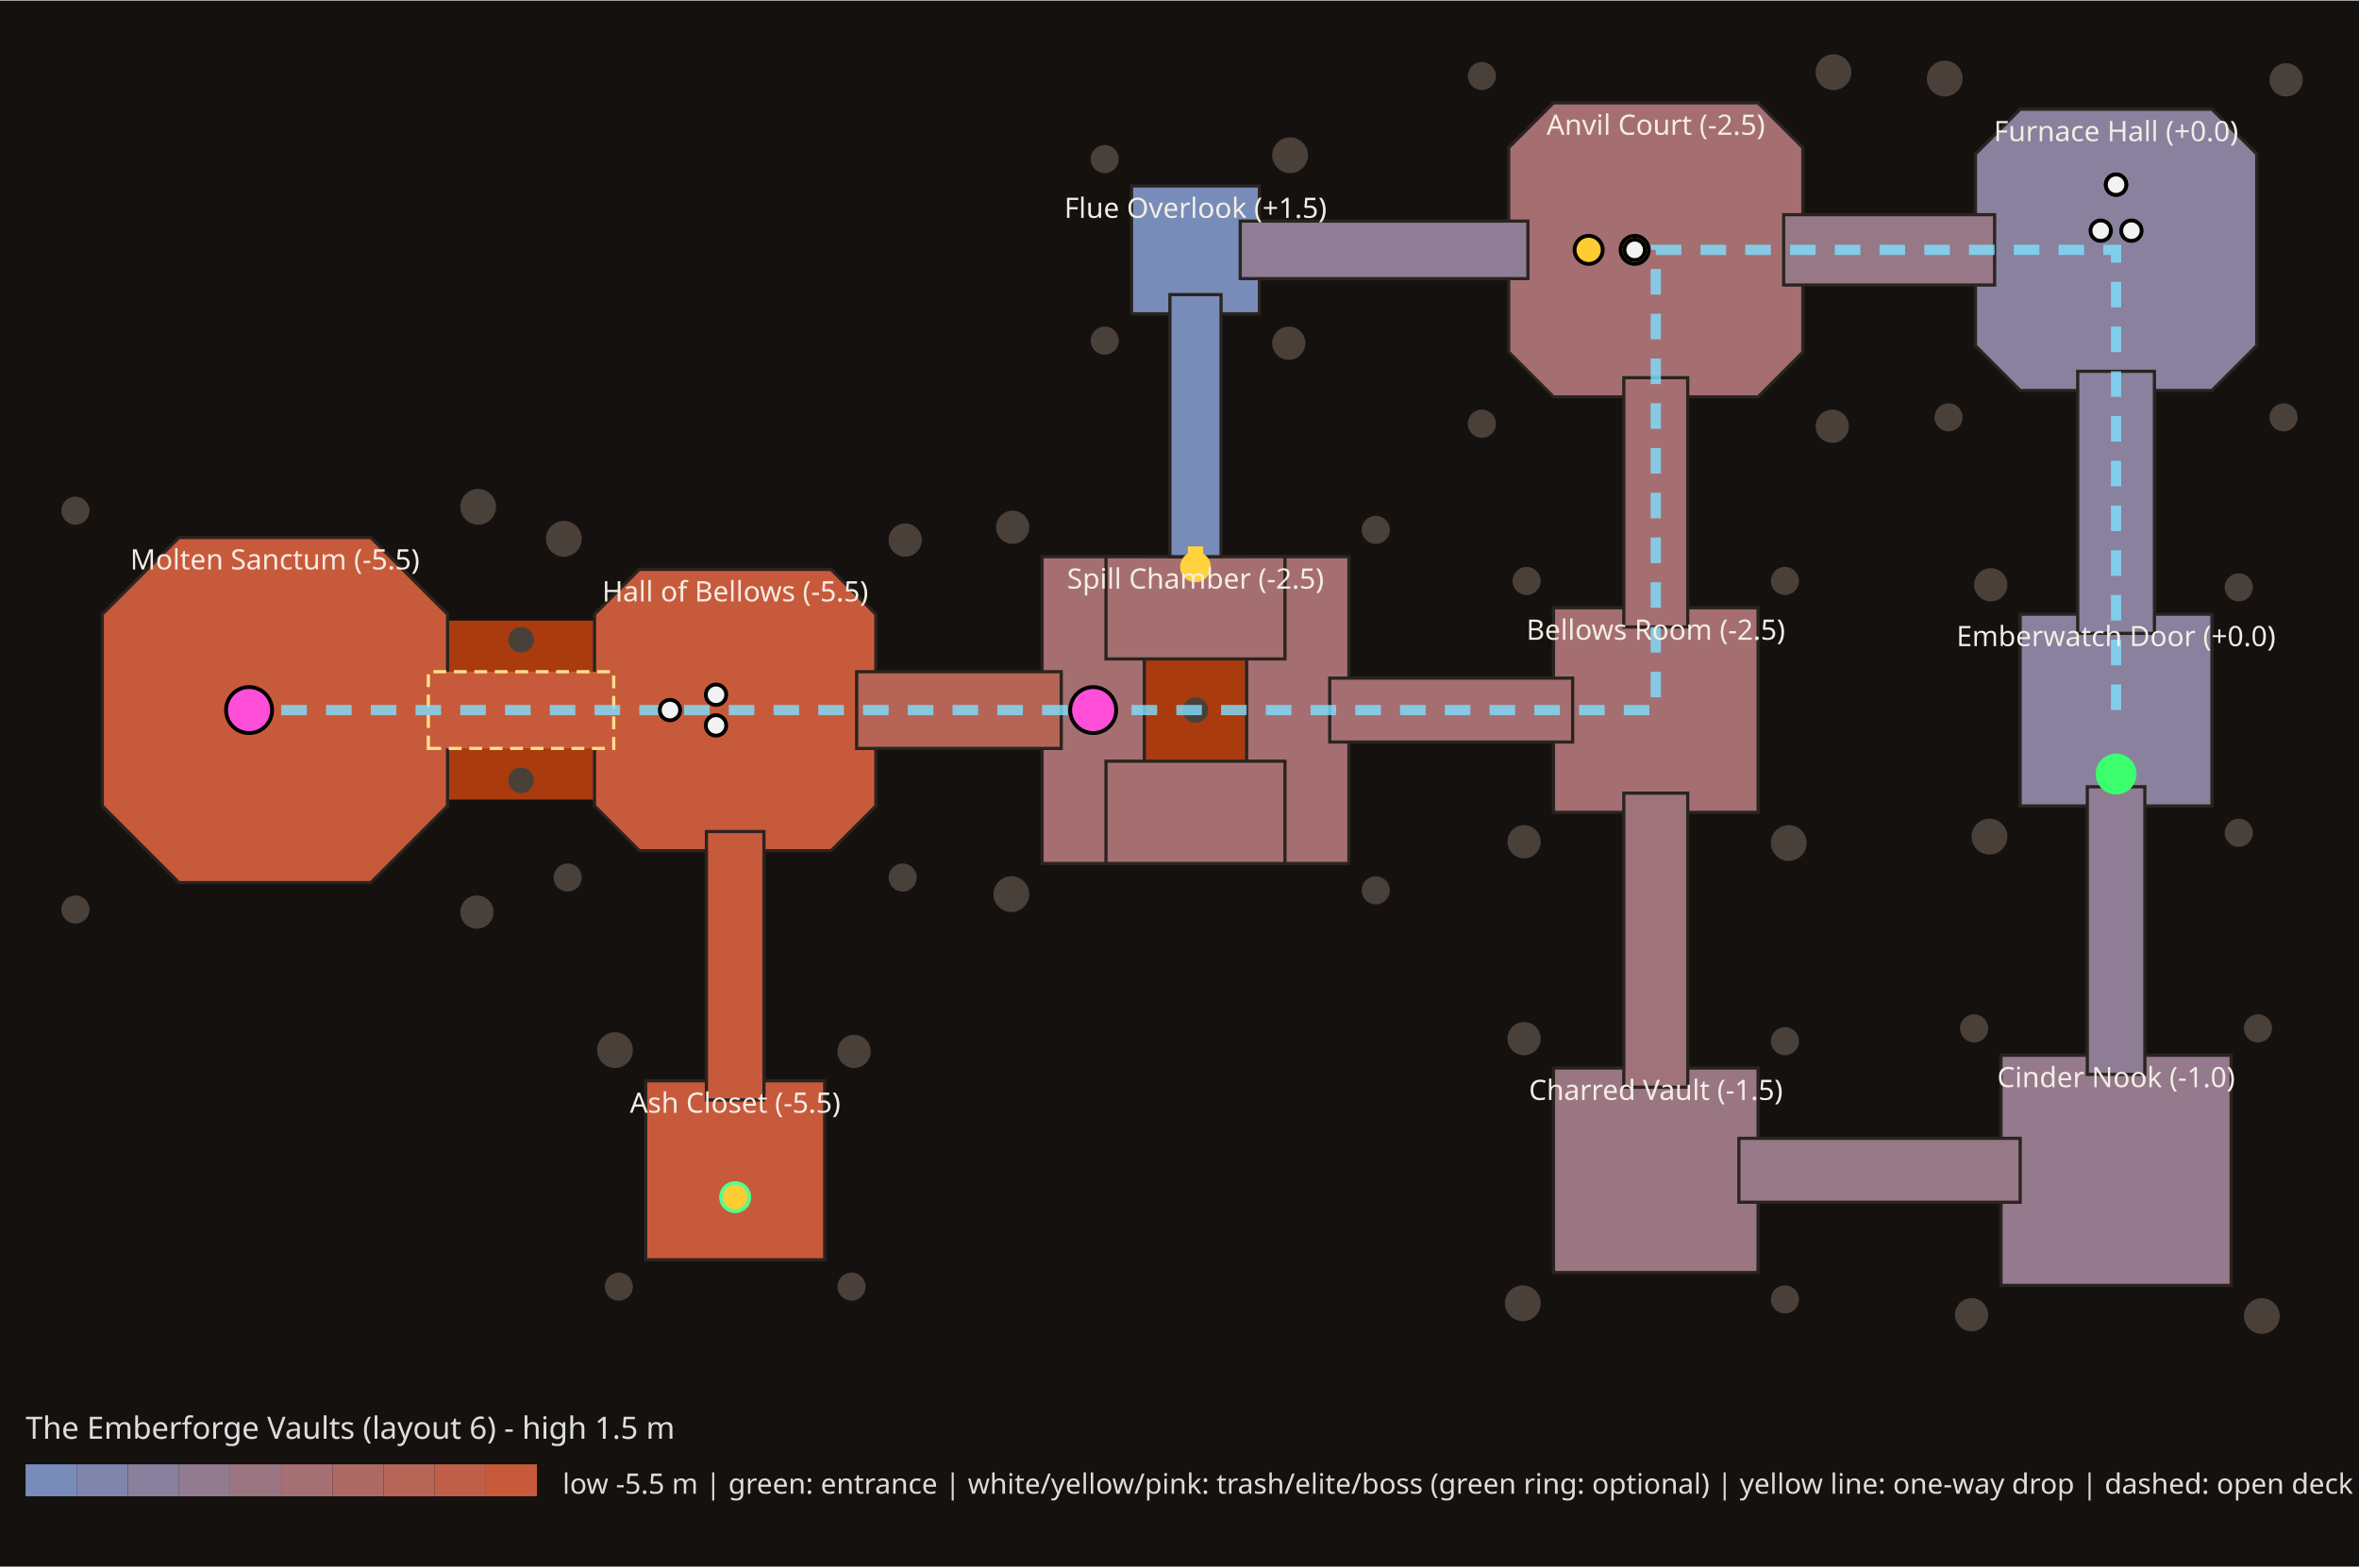
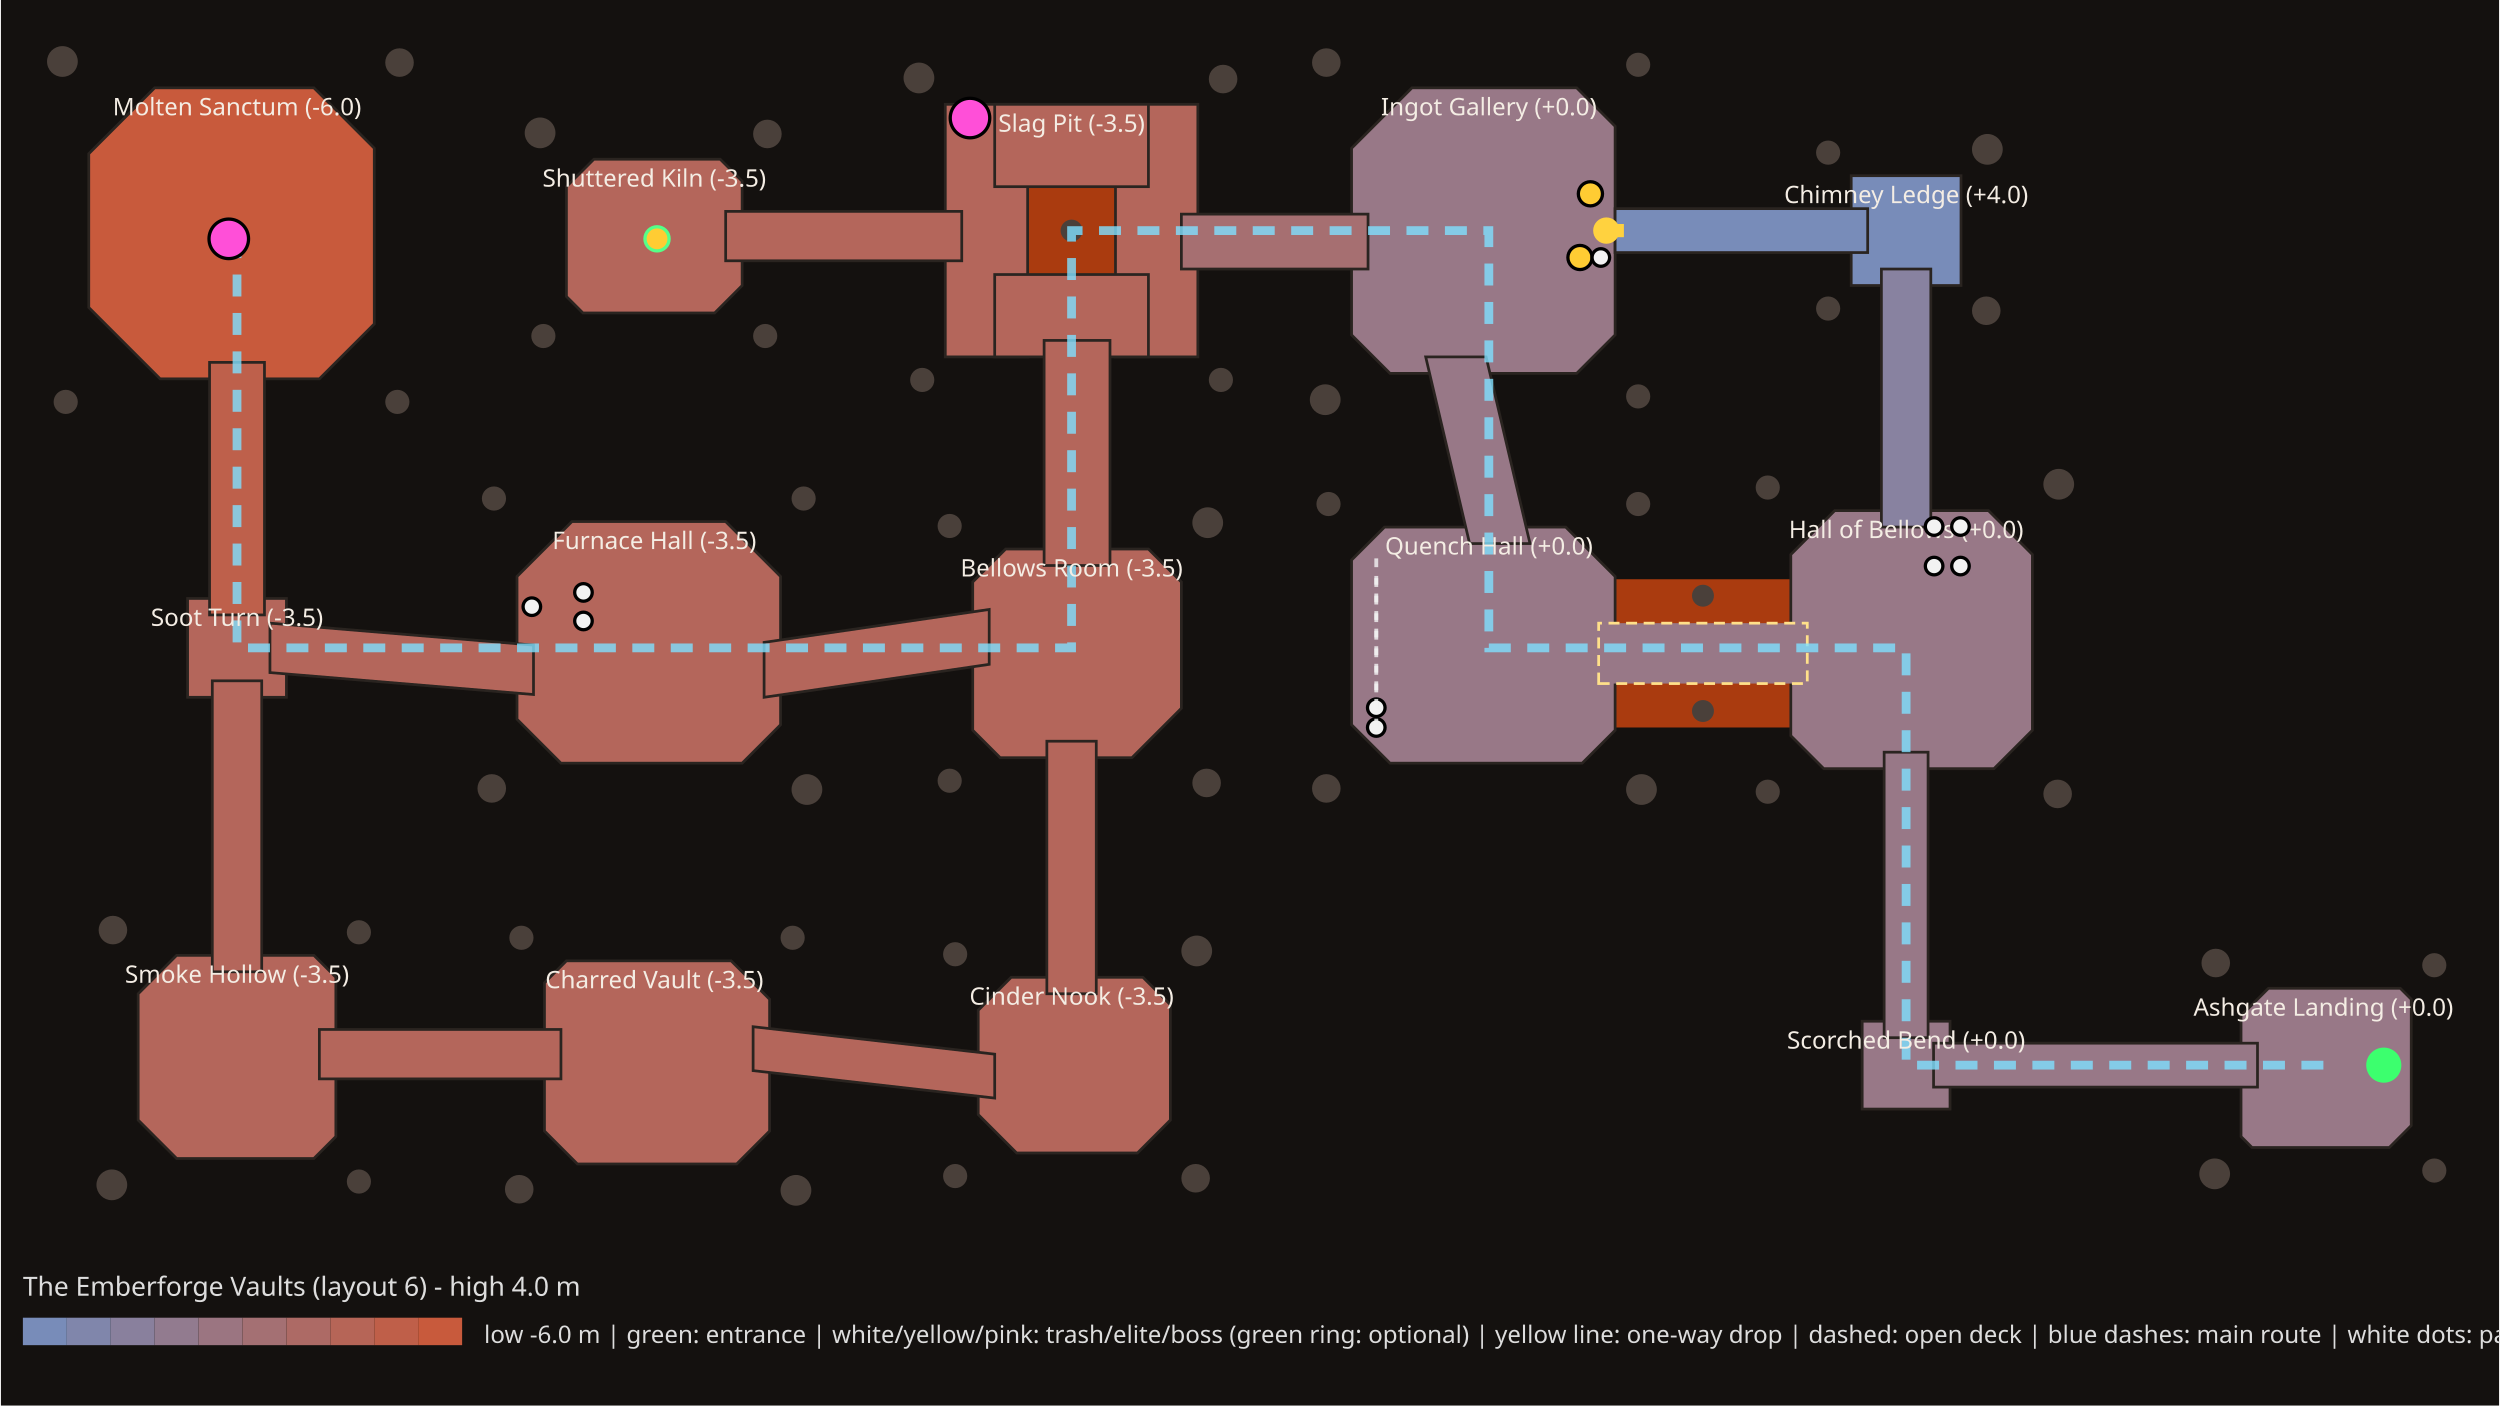
- <svg xmlns="http://www.w3.org/2000/svg" viewBox="0 0 184.5 122.5" width="900" height="598" font-family="sans-serif">
-   <rect x="0" y="0" width="184.5" height="122.5" fill="#14110f" />
-   <polygon points="89.50,59.50 97.50,59.50 97.50,51.50 89.50,51.50" fill="#c4420f" opacity="0.85" />
-   <polygon points="35.00,62.50 46.50,62.50 46.50,48.50 35.00,48.50" fill="#c4420f" opacity="0.85" />
-   <polygon points="68.50,63.00 68.50,48.00 65.00,44.50 50.00,44.50 46.50,48.00 46.50,63.00 50.00,66.50 65.00,66.50" fill="rgb(200,90,60)" stroke="#2a2420" stroke-width="0.25" />
-   <polygon points="35.00,63.00 35.00,48.00 29.00,42.00 14.00,42.00 8.00,48.00 8.00,63.00 14.00,69.00 29.00,69.00" fill="rgb(200,90,60)" stroke="#2a2420" stroke-width="0.25" />
-   <polygon points="50.50,98.50 64.50,98.50 64.50,84.50 50.50,84.50" fill="rgb(200,90,60)" stroke="#2a2420" stroke-width="0.25" />
-   <polygon points="33.50,58.50 48.00,58.50 48.00,52.50 33.50,52.50" fill="rgb(200,90,60)" stroke="#ffe08a" stroke-width="0.25" stroke-dasharray="1,0.6" />
-   <polygon points="55.25,86.00 59.75,86.00 59.75,65.00 55.25,65.00" fill="rgb(200,90,60)" stroke="#2a2420" stroke-width="0.25" />
-   <polygon points="141.00,27.50 141.00,11.50 137.50,8.00 121.50,8.00 118.00,11.50 118.00,27.50 121.50,31.00 137.50,31.00" fill="rgb(165,111,113)" stroke="#2a2420" stroke-width="0.25" />
-   <polygon points="121.50,63.50 137.50,63.50 137.50,47.50 121.50,47.50" fill="rgb(165,111,113)" stroke="#2a2420" stroke-width="0.25" />
-   <polygon points="81.50,67.50 89.50,67.50 89.50,43.50 81.50,43.50" fill="rgb(165,111,113)" stroke="#2a2420" stroke-width="0.25" />
-   <polygon points="97.50,67.50 105.50,67.50 105.50,43.50 97.50,43.50" fill="rgb(165,111,113)" stroke="#2a2420" stroke-width="0.25" />
-   <polygon points="86.50,51.50 100.50,51.50 100.50,43.50 86.50,43.50" fill="rgb(165,111,113)" stroke="#2a2420" stroke-width="0.25" />
-   <polygon points="86.50,67.50 100.50,67.50 100.50,59.50 86.50,59.50" fill="rgb(165,111,113)" stroke="#2a2420" stroke-width="0.25" />
-   <polygon points="127.00,49.00 132.00,49.00 132.00,29.50 127.00,29.50" fill="rgb(165,111,113)" stroke="#2a2420" stroke-width="0.25" />
-   <polygon points="104.00,58.00 123.00,58.00 123.00,53.00 104.00,53.00" fill="rgb(165,111,113)" stroke="#2a2420" stroke-width="0.25" />
-   <polygon points="67.00,58.50 83.00,58.50 83.00,52.50 67.00,52.50" fill="rgb(182,100,86)" stroke="#2a2420" stroke-width="0.25" />
-   <polygon points="121.50,99.50 137.50,99.50 137.50,83.50 121.50,83.50" fill="rgb(154,118,131)" stroke="#2a2420" stroke-width="0.25" />
-   <polygon points="127.00,85.00 132.00,85.00 132.00,62.00 127.00,62.00" fill="rgb(160,115,122)" stroke="#2a2420" stroke-width="0.25" />
-   <polygon points="156.50,100.50 174.50,100.50 174.50,82.50 156.50,82.50" fill="rgb(148,122,140)" stroke="#2a2420" stroke-width="0.25" />
-   <polygon points="136.00,94.00 158.00,94.00 158.00,89.00 136.00,89.00" fill="rgb(151,120,135)" stroke="#2a2420" stroke-width="0.25" />
-   <polygon points="158.00,63.00 173.00,63.00 173.00,48.00 158.00,48.00" fill="rgb(137,129,158)" stroke="#2a2420" stroke-width="0.25" />
-   <polygon points="176.50,27.00 176.50,12.00 173.00,8.50 158.00,8.50 154.50,12.00 154.50,27.00 158.00,30.50 173.00,30.50" fill="rgb(137,129,158)" stroke="#2a2420" stroke-width="0.25" />
-   <polygon points="162.50,49.50 168.50,49.50 168.50,29.00 162.50,29.00" fill="rgb(137,129,158)" stroke="#2a2420" stroke-width="0.25" />
-   <polygon points="139.50,22.25 156.00,22.25 156.00,16.75 139.50,16.75" fill="rgb(151,120,135)" stroke="#2a2420" stroke-width="0.25" />
-   <polygon points="163.25,84.00 167.75,84.00 167.75,61.50 163.25,61.50" fill="rgb(142,125,149)" stroke="#2a2420" stroke-width="0.25" />
-   <polygon points="88.50,24.50 98.50,24.50 98.50,14.50 88.50,14.50" fill="rgb(120,140,185)" stroke="#2a2420" stroke-width="0.25" />
-   <polygon points="97.00,21.75 119.50,21.75 119.50,17.25 97.00,17.25" fill="rgb(142,125,149)" stroke="#2a2420" stroke-width="0.25" />
-   <polygon points="91.50,43.50 95.50,43.50 95.50,23.00 91.50,23.00" fill="rgb(120,140,185)" stroke="#2a2420" stroke-width="0.25" />
-   <circle cx="175.10" cy="45.90" r="1.10" fill="#4a403a" />
-   <circle cx="155.70" cy="45.70" r="1.30" fill="#4a403a" />
-   <circle cx="155.60" cy="65.40" r="1.40" fill="#4a403a" />
-   <circle cx="175.10" cy="65.10" r="1.10" fill="#4a403a" />
-   <circle cx="178.80" cy="6.20" r="1.30" fill="#4a403a" />
-   <circle cx="152.10" cy="6.10" r="1.40" fill="#4a403a" />
-   <circle cx="152.40" cy="32.60" r="1.10" fill="#4a403a" />
-   <circle cx="178.60" cy="32.60" r="1.10" fill="#4a403a" />
-   <circle cx="143.40" cy="5.60" r="1.40" fill="#4a403a" />
-   <circle cx="115.90" cy="5.90" r="1.10" fill="#4a403a" />
-   <circle cx="115.90" cy="33.10" r="1.10" fill="#4a403a" />
-   <circle cx="143.30" cy="33.30" r="1.30" fill="#4a403a" />
-   <circle cx="139.60" cy="45.40" r="1.10" fill="#4a403a" />
-   <circle cx="119.40" cy="45.40" r="1.10" fill="#4a403a" />
-   <circle cx="119.20" cy="65.80" r="1.30" fill="#4a403a" />
-   <circle cx="139.90" cy="65.90" r="1.40" fill="#4a403a" />
-   <circle cx="93.50" cy="55.50" r="1.00" fill="#4a403a" />
-   <circle cx="107.60" cy="41.40" r="1.10" fill="#4a403a" />
-   <circle cx="79.20" cy="41.20" r="1.30" fill="#4a403a" />
-   <circle cx="79.10" cy="69.90" r="1.40" fill="#4a403a" />
-   <circle cx="107.60" cy="69.60" r="1.10" fill="#4a403a" />
-   <circle cx="70.80" cy="42.20" r="1.30" fill="#4a403a" />
-   <circle cx="44.10" cy="42.10" r="1.40" fill="#4a403a" />
-   <circle cx="44.40" cy="68.60" r="1.10" fill="#4a403a" />
-   <circle cx="70.60" cy="68.60" r="1.10" fill="#4a403a" />
-   <circle cx="37.40" cy="39.60" r="1.40" fill="#4a403a" />
-   <circle cx="5.90" cy="39.90" r="1.10" fill="#4a403a" />
-   <circle cx="5.90" cy="71.10" r="1.10" fill="#4a403a" />
-   <circle cx="37.30" cy="71.30" r="1.30" fill="#4a403a" />
-   <circle cx="176.60" cy="80.40" r="1.10" fill="#4a403a" />
-   <circle cx="154.40" cy="80.40" r="1.10" fill="#4a403a" />
-   <circle cx="154.20" cy="102.80" r="1.30" fill="#4a403a" />
-   <circle cx="176.90" cy="102.90" r="1.40" fill="#4a403a" />
-   <circle cx="139.60" cy="81.40" r="1.10" fill="#4a403a" />
-   <circle cx="119.20" cy="81.20" r="1.30" fill="#4a403a" />
-   <circle cx="119.10" cy="101.90" r="1.40" fill="#4a403a" />
-   <circle cx="139.60" cy="101.60" r="1.10" fill="#4a403a" />
-   <circle cx="66.80" cy="82.20" r="1.30" fill="#4a403a" />
-   <circle cx="48.10" cy="82.10" r="1.40" fill="#4a403a" />
-   <circle cx="48.40" cy="100.60" r="1.10" fill="#4a403a" />
-   <circle cx="66.60" cy="100.60" r="1.10" fill="#4a403a" />
-   <circle cx="100.90" cy="12.10" r="1.40" fill="#4a403a" />
-   <circle cx="86.40" cy="12.40" r="1.10" fill="#4a403a" />
-   <circle cx="86.40" cy="26.60" r="1.10" fill="#4a403a" />
-   <circle cx="100.80" cy="26.80" r="1.30" fill="#4a403a" />
-   <circle cx="40.75" cy="50.00" r="1.00" fill="#4a403a" />
-   <circle cx="40.75" cy="61.00" r="1.00" fill="#4a403a" />
-   <line x1="93.50" y1="42.70" x2="93.50" y2="44.30" stroke="#ffd23f" stroke-width="1.2" />
-   <circle cx="93.50" cy="44.30" r="1.2" fill="#ffd23f" />
-   <polyline points="165.50,55.50 165.50,19.50 129.50,19.50 129.50,55.50 93.50,55.50 57.50,55.50 21.50,55.50" fill="none" stroke="#7fe0ff" stroke-width="0.8" stroke-dasharray="2,1.5" opacity="0.8" />
-   <text x="165.50" y="50.50" font-size="2.2" fill="#f4ede4" text-anchor="middle">Emberwatch Door (+0.0)</text>
-   <text x="165.50" y="11.00" font-size="2.2" fill="#f4ede4" text-anchor="middle">Furnace Hall (+0.0)</text>
-   <text x="129.50" y="10.50" font-size="2.2" fill="#f4ede4" text-anchor="middle">Anvil Court (-2.5)</text>
-   <text x="129.50" y="50.00" font-size="2.2" fill="#f4ede4" text-anchor="middle">Bellows Room (-2.5)</text>
-   <text x="93.50" y="46.00" font-size="2.2" fill="#f4ede4" text-anchor="middle">Spill Chamber (-2.5)</text>
-   <text x="57.50" y="47.00" font-size="2.2" fill="#f4ede4" text-anchor="middle">Hall of Bellows (-5.5)</text>
-   <text x="21.50" y="44.50" font-size="2.2" fill="#f4ede4" text-anchor="middle">Molten Sanctum (-5.5)</text>
-   <text x="165.50" y="85.00" font-size="2.2" fill="#f4ede4" text-anchor="middle">Cinder Nook (-1.0)</text>
-   <text x="129.50" y="86.00" font-size="2.2" fill="#f4ede4" text-anchor="middle">Charred Vault (-1.5)</text>
-   <text x="57.50" y="87.00" font-size="2.2" fill="#f4ede4" text-anchor="middle">Ash Closet (-5.5)</text>
-   <text x="93.50" y="17.00" font-size="2.2" fill="#f4ede4" text-anchor="middle">Flue Overlook (+1.5)</text>
-   <circle cx="166.70" cy="18.00" r="0.8" fill="#f2f2f2" stroke="#000" stroke-width="0.3" />
-   <circle cx="164.30" cy="18.00" r="0.8" fill="#f2f2f2" stroke="#000" stroke-width="0.3" />
-   <circle cx="165.50" cy="14.40" r="0.8" fill="#f2f2f2" stroke="#000" stroke-width="0.3" />
-   <circle cx="165.50" cy="14.40" r="0.8" fill="#f2f2f2" stroke="#000" stroke-width="0.3" />
-   <circle cx="127.85" cy="19.50" r="1.1" fill="#ffcc33" stroke="#000" stroke-width="0.3" />
-   <circle cx="127.85" cy="19.50" r="0.8" fill="#f2f2f2" stroke="#000" stroke-width="0.3" />
-   <circle cx="124.25" cy="19.50" r="1.1" fill="#ffcc33" stroke="#000" stroke-width="0.3" />
-   <circle cx="85.50" cy="55.50" r="1.8" fill="#ff4fd8" stroke="#000" stroke-width="0.3" />
-   <circle cx="56.00" cy="54.30" r="0.8" fill="#f2f2f2" stroke="#000" stroke-width="0.3" />
-   <circle cx="56.00" cy="56.70" r="0.8" fill="#f2f2f2" stroke="#000" stroke-width="0.3" />
-   <circle cx="52.40" cy="55.50" r="0.8" fill="#f2f2f2" stroke="#000" stroke-width="0.3" />
-   <circle cx="57.50" cy="93.60" r="1.1" fill="#ffcc33" stroke="#55ff88" stroke-width="0.3" />
-   <circle cx="19.48" cy="55.50" r="1.8" fill="#ff4fd8" stroke="#000" stroke-width="0.3" />
-   <circle cx="165.50" cy="60.50" r="1.6" fill="#3cff6e" />
-   <text x="2" y="112.5" font-size="2.4" fill="#ddd">The Emberforge Vaults (layout 6) - high 1.5 m</text>
-   <rect x="2.0" y="114.5" width="4" height="2.5" fill="rgb(120,140,185)" />
-   <rect x="6.0" y="114.5" width="4" height="2.5" fill="rgb(128,134,171)" />
-   <rect x="10.0" y="114.5" width="4" height="2.5" fill="rgb(137,128,157)" />
-   <rect x="14.0" y="114.5" width="4" height="2.5" fill="rgb(146,123,143)" />
-   <rect x="18.0" y="114.5" width="4" height="2.5" fill="rgb(155,117,129)" />
-   <rect x="22.0" y="114.5" width="4" height="2.5" fill="rgb(164,112,115)" />
-   <rect x="26.0" y="114.5" width="4" height="2.5" fill="rgb(173,106,101)" />
-   <rect x="30.0" y="114.5" width="4" height="2.5" fill="rgb(182,101,87)" />
-   <rect x="34.0" y="114.5" width="4" height="2.5" fill="rgb(191,95,73)" />
-   <rect x="38.0" y="114.5" width="4" height="2.5" fill="rgb(200,90,60)" />
-   <text x="44" y="116.8" font-size="2.2" fill="#ddd">low -5.5 m | green: entrance | white/yellow/pink: trash/elite/boss (green ring: optional) | yellow line: one-way drop | dashed: open deck | blue dashes: main route</text>
+ <svg xmlns="http://www.w3.org/2000/svg" viewBox="0 0 227.5 128.0" width="900" height="506" font-family="sans-serif">
+   <rect x="0" y="0" width="227.5" height="128.0" fill="#14110f" />
+   <polygon points="93.50,25.00 101.50,25.00 101.50,17.00 93.50,17.00" fill="#c4420f" opacity="0.85" />
+   <polygon points="147.00,66.25 163.00,66.25 163.00,52.75 147.00,52.75" fill="#c4420f" opacity="0.85" />
+   <polygon points="34.00,29.50 34.00,13.50 28.50,8.00 14.00,8.00 8.00,14.00 8.00,28.00 14.50,34.50 29.00,34.50" fill="rgb(200,90,60)" stroke="#2a2420" stroke-width="0.25" />
+   <polygon points="86.00,32.50 93.50,32.50 93.50,9.50 86.00,9.50" fill="rgb(180,102,91)" stroke="#2a2420" stroke-width="0.25" />
+   <polygon points="101.50,32.50 109.00,32.50 109.00,9.50 101.50,9.50" fill="rgb(180,102,91)" stroke="#2a2420" stroke-width="0.25" />
+   <polygon points="90.50,17.00 104.50,17.00 104.50,9.50 90.50,9.50" fill="rgb(180,102,91)" stroke="#2a2420" stroke-width="0.25" />
+   <polygon points="90.50,32.50 104.50,32.50 104.50,25.00 90.50,25.00" fill="rgb(180,102,91)" stroke="#2a2420" stroke-width="0.25" />
+   <polygon points="107.50,64.50 107.50,53.00 104.50,50.00 91.50,50.00 88.50,53.00 88.50,66.50 91.00,69.00 103.00,69.00" fill="rgb(180,102,91)" stroke="#2a2420" stroke-width="0.25" />
+   <polygon points="71.00,66.00 71.00,52.50 66.00,47.50 52.00,47.50 47.00,52.50 47.00,65.50 51.00,69.50 67.50,69.50" fill="rgb(180,102,91)" stroke="#2a2420" stroke-width="0.25" />
+   <polygon points="17.00,63.50 26.00,63.50 26.00,54.50 17.00,54.50" fill="rgb(180,102,91)" stroke="#2a2420" stroke-width="0.25" />
+   <polygon points="106.50,102.00 106.50,91.50 104.00,89.00 92.00,89.00 89.00,92.00 89.00,101.50 92.50,105.00 103.50,105.00" fill="rgb(180,102,91)" stroke="#2a2420" stroke-width="0.25" />
+   <polygon points="70.00,103.00 70.00,91.00 66.50,87.50 51.50,87.50 49.50,89.50 49.50,103.00 52.50,106.00 67.00,106.00" fill="rgb(180,102,91)" stroke="#2a2420" stroke-width="0.25" />
+   <polygon points="30.50,103.50 30.50,89.00 28.50,87.00 16.00,87.00 12.50,90.50 12.50,102.00 16.00,105.50 28.50,105.50" fill="rgb(180,102,91)" stroke="#2a2420" stroke-width="0.25" />
+   <polygon points="67.50,26.00 67.50,16.50 65.50,14.50 54.00,14.50 51.50,17.00 51.50,27.00 53.00,28.50 65.00,28.50" fill="rgb(180,102,91)" stroke="#2a2420" stroke-width="0.25" />
+   <polygon points="95.00,51.50 101.00,51.50 101.00,31.00 95.00,31.00" fill="rgb(180,102,91)" stroke="#2a2420" stroke-width="0.25" />
+   <polygon points="90.00,55.50 69.50,58.50 69.50,63.50 90.00,60.50" fill="rgb(180,102,91)" stroke="#2a2420" stroke-width="0.25" />
+   <polygon points="48.50,58.75 24.50,56.75 24.50,61.25 48.50,63.25" fill="rgb(180,102,91)" stroke="#2a2420" stroke-width="0.25" />
+   <polygon points="19.00,56.00 24.00,56.00 24.00,33.00 19.00,33.00" fill="rgb(190,96,75)" stroke="#2a2420" stroke-width="0.25" />
+   <polygon points="95.25,90.50 99.75,90.50 99.75,67.50 95.25,67.50" fill="rgb(180,102,91)" stroke="#2a2420" stroke-width="0.25" />
+   <polygon points="90.50,96.00 68.50,93.50 68.50,97.50 90.50,100.00" fill="rgb(180,102,91)" stroke="#2a2420" stroke-width="0.25" />
+   <polygon points="29.00,98.25 51.00,98.25 51.00,93.75 29.00,93.75" fill="rgb(180,102,91)" stroke="#2a2420" stroke-width="0.25" />
+   <polygon points="19.25,88.50 23.75,88.50 23.75,62.00 19.25,62.00" fill="rgb(180,102,91)" stroke="#2a2420" stroke-width="0.25" />
+   <polygon points="66.00,23.75 87.50,23.75 87.50,19.25 66.00,19.25" fill="rgb(180,102,91)" stroke="#2a2420" stroke-width="0.25" />
+   <polygon points="219.50,102.50 219.50,91.00 218.50,90.00 206.50,90.00 204.00,92.50 204.00,103.50 205.00,104.50 217.50,104.50" fill="rgb(152,120,135)" stroke="#2a2420" stroke-width="0.25" />
+   <polygon points="169.50,101.00 177.50,101.00 177.50,93.00 169.50,93.00" fill="rgb(152,120,135)" stroke="#2a2420" stroke-width="0.25" />
+   <polygon points="185.00,66.50 185.00,50.50 181.00,46.50 167.00,46.50 163.00,50.50 163.00,67.00 166.00,70.00 181.50,70.00" fill="rgb(152,120,135)" stroke="#2a2420" stroke-width="0.25" />
+   <polygon points="147.00,66.50 147.00,52.50 142.50,48.00 126.00,48.00 123.00,51.00 123.00,66.00 126.50,69.50 144.00,69.50" fill="rgb(152,120,135)" stroke="#2a2420" stroke-width="0.25" />
+   <polygon points="147.00,30.50 147.00,11.50 143.50,8.00 128.50,8.00 123.00,13.50 123.00,30.50 126.50,34.00 143.50,34.00" fill="rgb(152,120,135)" stroke="#2a2420" stroke-width="0.25" />
+   <polygon points="176.00,99.00 205.50,99.00 205.50,95.00 176.00,95.00" fill="rgb(152,120,135)" stroke="#2a2420" stroke-width="0.25" />
+   <polygon points="171.50,94.50 175.50,94.50 175.50,68.50 171.50,68.50" fill="rgb(152,120,135)" stroke="#2a2420" stroke-width="0.25" />
+   <polygon points="145.50,62.25 164.50,62.25 164.50,56.75 145.50,56.75" fill="rgb(152,120,135)" stroke="#ffe08a" stroke-width="0.25" stroke-dasharray="1,0.6" />
+   <polygon points="139.25,49.50 135.25,32.50 129.75,32.50 133.75,49.50" fill="rgb(152,120,135)" stroke="#2a2420" stroke-width="0.25" />
+   <polygon points="107.50,24.50 124.50,24.50 124.50,19.50 107.50,19.50" fill="rgb(166,111,113)" stroke="#2a2420" stroke-width="0.25" />
+   <polygon points="168.50,26.00 178.50,26.00 178.50,16.00 168.50,16.00" fill="rgb(120,140,185)" stroke="#2a2420" stroke-width="0.25" />
+   <polygon points="171.25,48.00 175.75,48.00 175.75,24.50 171.25,24.50" fill="rgb(136,130,160)" stroke="#2a2420" stroke-width="0.25" />
+   <polygon points="147.00,23.00 170.00,23.00 170.00,19.00 147.00,19.00" fill="rgb(120,140,185)" stroke="#2a2420" stroke-width="0.25" />
+   <circle cx="221.60" cy="87.90" r="1.10" fill="#4a403a" />
+   <circle cx="201.70" cy="87.70" r="1.30" fill="#4a403a" />
+   <circle cx="201.60" cy="106.90" r="1.40" fill="#4a403a" />
+   <circle cx="221.60" cy="106.60" r="1.10" fill="#4a403a" />
+   <circle cx="187.40" cy="44.10" r="1.40" fill="#4a403a" />
+   <circle cx="160.90" cy="44.40" r="1.10" fill="#4a403a" />
+   <circle cx="160.90" cy="72.10" r="1.10" fill="#4a403a" />
+   <circle cx="187.30" cy="72.30" r="1.30" fill="#4a403a" />
+   <circle cx="149.10" cy="45.90" r="1.10" fill="#4a403a" />
+   <circle cx="120.90" cy="45.90" r="1.10" fill="#4a403a" />
+   <circle cx="120.70" cy="71.80" r="1.30" fill="#4a403a" />
+   <circle cx="149.40" cy="71.90" r="1.40" fill="#4a403a" />
+   <circle cx="149.10" cy="5.90" r="1.10" fill="#4a403a" />
+   <circle cx="120.70" cy="5.70" r="1.30" fill="#4a403a" />
+   <circle cx="120.60" cy="36.40" r="1.40" fill="#4a403a" />
+   <circle cx="149.10" cy="36.10" r="1.10" fill="#4a403a" />
+   <circle cx="97.50" cy="21.00" r="1.00" fill="#4a403a" />
+   <circle cx="111.30" cy="7.20" r="1.30" fill="#4a403a" />
+   <circle cx="83.60" cy="7.10" r="1.40" fill="#4a403a" />
+   <circle cx="83.90" cy="34.60" r="1.10" fill="#4a403a" />
+   <circle cx="111.10" cy="34.60" r="1.10" fill="#4a403a" />
+   <circle cx="109.90" cy="47.60" r="1.40" fill="#4a403a" />
+   <circle cx="86.40" cy="47.90" r="1.10" fill="#4a403a" />
+   <circle cx="86.40" cy="71.10" r="1.10" fill="#4a403a" />
+   <circle cx="109.80" cy="71.30" r="1.30" fill="#4a403a" />
+   <circle cx="73.10" cy="45.40" r="1.10" fill="#4a403a" />
+   <circle cx="44.90" cy="45.40" r="1.10" fill="#4a403a" />
+   <circle cx="44.70" cy="71.80" r="1.30" fill="#4a403a" />
+   <circle cx="73.40" cy="71.90" r="1.40" fill="#4a403a" />
+   <circle cx="36.30" cy="5.70" r="1.30" fill="#4a403a" />
+   <circle cx="5.60" cy="5.60" r="1.40" fill="#4a403a" />
+   <circle cx="5.90" cy="36.60" r="1.10" fill="#4a403a" />
+   <circle cx="36.10" cy="36.60" r="1.10" fill="#4a403a" />
+   <circle cx="108.90" cy="86.60" r="1.40" fill="#4a403a" />
+   <circle cx="86.90" cy="86.90" r="1.10" fill="#4a403a" />
+   <circle cx="86.90" cy="107.10" r="1.10" fill="#4a403a" />
+   <circle cx="108.80" cy="107.30" r="1.30" fill="#4a403a" />
+   <circle cx="72.10" cy="85.40" r="1.10" fill="#4a403a" />
+   <circle cx="47.40" cy="85.40" r="1.10" fill="#4a403a" />
+   <circle cx="47.20" cy="108.30" r="1.30" fill="#4a403a" />
+   <circle cx="72.40" cy="108.40" r="1.40" fill="#4a403a" />
+   <circle cx="32.60" cy="84.90" r="1.10" fill="#4a403a" />
+   <circle cx="10.20" cy="84.70" r="1.30" fill="#4a403a" />
+   <circle cx="10.10" cy="107.90" r="1.40" fill="#4a403a" />
+   <circle cx="32.60" cy="107.60" r="1.10" fill="#4a403a" />
+   <circle cx="69.80" cy="12.20" r="1.30" fill="#4a403a" />
+   <circle cx="49.10" cy="12.10" r="1.40" fill="#4a403a" />
+   <circle cx="49.40" cy="30.60" r="1.10" fill="#4a403a" />
+   <circle cx="69.60" cy="30.60" r="1.10" fill="#4a403a" />
+   <circle cx="180.90" cy="13.60" r="1.40" fill="#4a403a" />
+   <circle cx="166.40" cy="13.90" r="1.10" fill="#4a403a" />
+   <circle cx="166.40" cy="28.10" r="1.10" fill="#4a403a" />
+   <circle cx="180.80" cy="28.30" r="1.30" fill="#4a403a" />
+   <circle cx="155.00" cy="54.25" r="1.00" fill="#4a403a" />
+   <circle cx="155.00" cy="64.75" r="1.00" fill="#4a403a" />
+   <line x1="147.80" y1="21.00" x2="146.20" y2="21.00" stroke="#ffd23f" stroke-width="1.2" />
+   <circle cx="146.20" cy="21.00" r="1.2" fill="#ffd23f" />
+   <polyline points="211.50,97.00 173.50,97.00 173.50,59.00 135.50,59.00 135.50,21.00 97.50,21.00 97.50,59.00 59.50,59.00 21.50,59.00 21.50,21.00" fill="none" stroke="#7fe0ff" stroke-width="0.8" stroke-dasharray="2,1.5" opacity="0.8" />
+   <text x="211.50" y="92.50" font-size="2.2" fill="#f4ede4" text-anchor="middle">Ashgate Landing (+0.0)</text>
+   <text x="173.50" y="95.50" font-size="2.2" fill="#f4ede4" text-anchor="middle">Scorched Bend (+0.0)</text>
+   <text x="173.50" y="49.00" font-size="2.2" fill="#f4ede4" text-anchor="middle">Hall of Bellows (+0.0)</text>
+   <text x="135.50" y="50.50" font-size="2.2" fill="#f4ede4" text-anchor="middle">Quench Hall (+0.0)</text>
+   <text x="135.50" y="10.50" font-size="2.2" fill="#f4ede4" text-anchor="middle">Ingot Gallery (+0.0)</text>
+   <text x="97.50" y="12.00" font-size="2.2" fill="#f4ede4" text-anchor="middle">Slag Pit (-3.5)</text>
+   <text x="97.50" y="52.50" font-size="2.2" fill="#f4ede4" text-anchor="middle">Bellows Room (-3.5)</text>
+   <text x="59.50" y="50.00" font-size="2.2" fill="#f4ede4" text-anchor="middle">Furnace Hall (-3.5)</text>
+   <text x="21.50" y="57.00" font-size="2.2" fill="#f4ede4" text-anchor="middle">Soot Turn (-3.5)</text>
+   <text x="21.50" y="10.50" font-size="2.2" fill="#f4ede4" text-anchor="middle">Molten Sanctum (-6.0)</text>
+   <text x="97.50" y="91.50" font-size="2.2" fill="#f4ede4" text-anchor="middle">Cinder Nook (-3.5)</text>
+   <text x="59.50" y="90.00" font-size="2.2" fill="#f4ede4" text-anchor="middle">Charred Vault (-3.5)</text>
+   <text x="21.50" y="89.50" font-size="2.2" fill="#f4ede4" text-anchor="middle">Smoke Hollow (-3.5)</text>
+   <text x="59.50" y="17.00" font-size="2.2" fill="#f4ede4" text-anchor="middle">Shuttered Kiln (-3.5)</text>
+   <text x="173.50" y="18.50" font-size="2.2" fill="#f4ede4" text-anchor="middle">Chimney Ledge (+4.0)</text>
+   <circle cx="176.05" cy="51.55" r="0.8" fill="#f2f2f2" stroke="#000" stroke-width="0.3" />
+   <circle cx="178.45" cy="51.55" r="0.8" fill="#f2f2f2" stroke="#000" stroke-width="0.3" />
+   <circle cx="176.05" cy="47.95" r="0.8" fill="#f2f2f2" stroke="#000" stroke-width="0.3" />
+   <circle cx="178.45" cy="47.95" r="0.8" fill="#f2f2f2" stroke="#000" stroke-width="0.3" />
+   <circle cx="125.25" cy="66.25" r="0.8" fill="#f2f2f2" stroke="#000" stroke-width="0.3" />
+   <circle cx="125.25" cy="64.45" r="0.8" fill="#f2f2f2" stroke="#000" stroke-width="0.3" />
+   <polyline points="125.25,66.25 125.25,52.05" fill="none" stroke="#f2f2f2" stroke-width="0.35" stroke-dasharray="0.8,0.8" opacity="0.8" />
+   <polyline points="125.25,64.45 125.25,50.25" fill="none" stroke="#f2f2f2" stroke-width="0.35" stroke-dasharray="0.8,0.8" opacity="0.8" />
+   <circle cx="143.80" cy="23.45" r="1.1" fill="#ffcc33" stroke="#000" stroke-width="0.3" />
+   <circle cx="145.70" cy="23.45" r="0.8" fill="#f2f2f2" stroke="#000" stroke-width="0.3" />
+   <circle cx="144.75" cy="17.65" r="1.1" fill="#ffcc33" stroke="#000" stroke-width="0.3" />
+   <circle cx="88.25" cy="10.75" r="1.8" fill="#ff4fd8" stroke="#000" stroke-width="0.3" />
+   <circle cx="59.75" cy="21.75" r="1.1" fill="#ffcc33" stroke="#55ff88" stroke-width="0.3" />
+   <circle cx="53.05" cy="56.55" r="0.8" fill="#f2f2f2" stroke="#000" stroke-width="0.3" />
+   <circle cx="53.05" cy="53.95" r="0.8" fill="#f2f2f2" stroke="#000" stroke-width="0.3" />
+   <circle cx="48.35" cy="55.25" r="0.8" fill="#f2f2f2" stroke="#000" stroke-width="0.3" />
+   <circle cx="20.75" cy="21.75" r="1.8" fill="#ff4fd8" stroke="#000" stroke-width="0.3" />
+   <circle cx="217.00" cy="97.00" r="1.6" fill="#3cff6e" />
+   <text x="2" y="118.0" font-size="2.4" fill="#ddd">The Emberforge Vaults (layout 6) - high 4.0 m</text>
+   <rect x="2.0" y="120.0" width="4" height="2.5" fill="rgb(120,140,185)" />
+   <rect x="6.0" y="120.0" width="4" height="2.5" fill="rgb(128,134,171)" />
+   <rect x="10.0" y="120.0" width="4" height="2.5" fill="rgb(137,128,157)" />
+   <rect x="14.0" y="120.0" width="4" height="2.5" fill="rgb(146,123,143)" />
+   <rect x="18.0" y="120.0" width="4" height="2.5" fill="rgb(155,117,129)" />
+   <rect x="22.0" y="120.0" width="4" height="2.5" fill="rgb(164,112,115)" />
+   <rect x="26.0" y="120.0" width="4" height="2.5" fill="rgb(173,106,101)" />
+   <rect x="30.0" y="120.0" width="4" height="2.5" fill="rgb(182,101,87)" />
+   <rect x="34.0" y="120.0" width="4" height="2.5" fill="rgb(191,95,73)" />
+   <rect x="38.0" y="120.0" width="4" height="2.5" fill="rgb(200,90,60)" />
+   <text x="44" y="122.3" font-size="2.2" fill="#ddd">low -6.0 m | green: entrance | white/yellow/pink: trash/elite/boss (green ring: optional) | yellow line: one-way drop | dashed: open deck | blue dashes: main route | white dots: patrol</text>
</svg>
